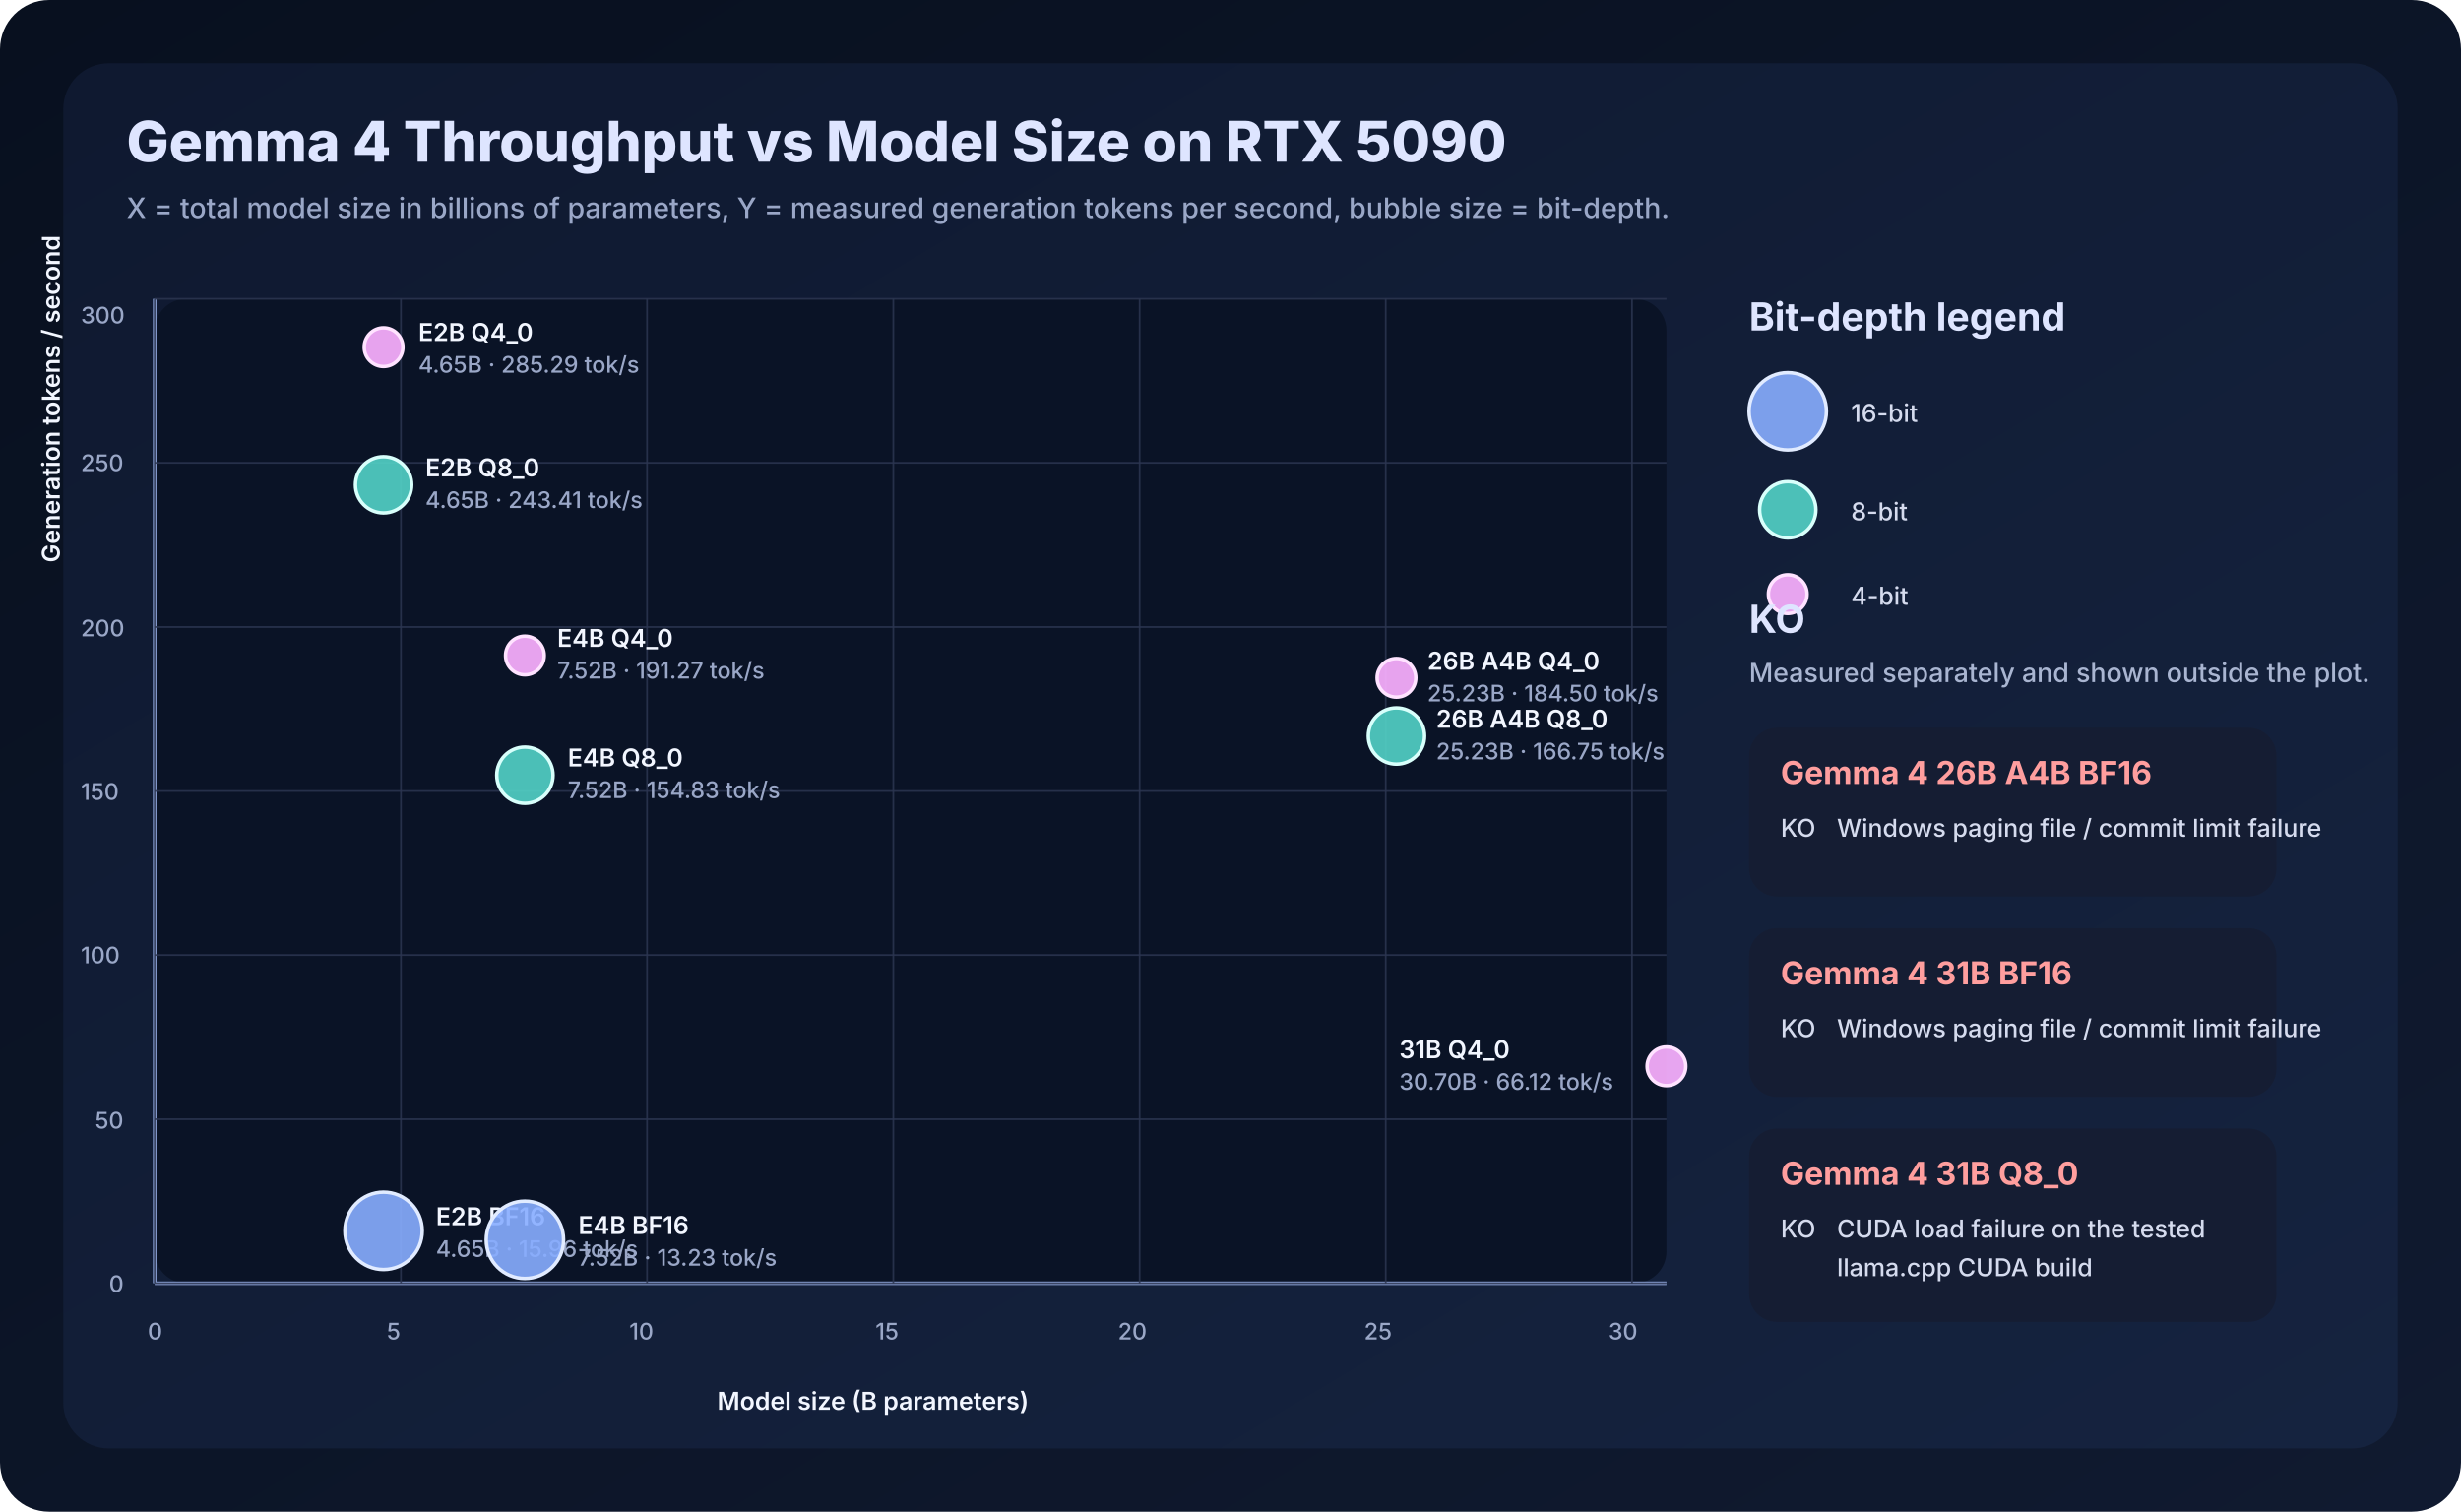
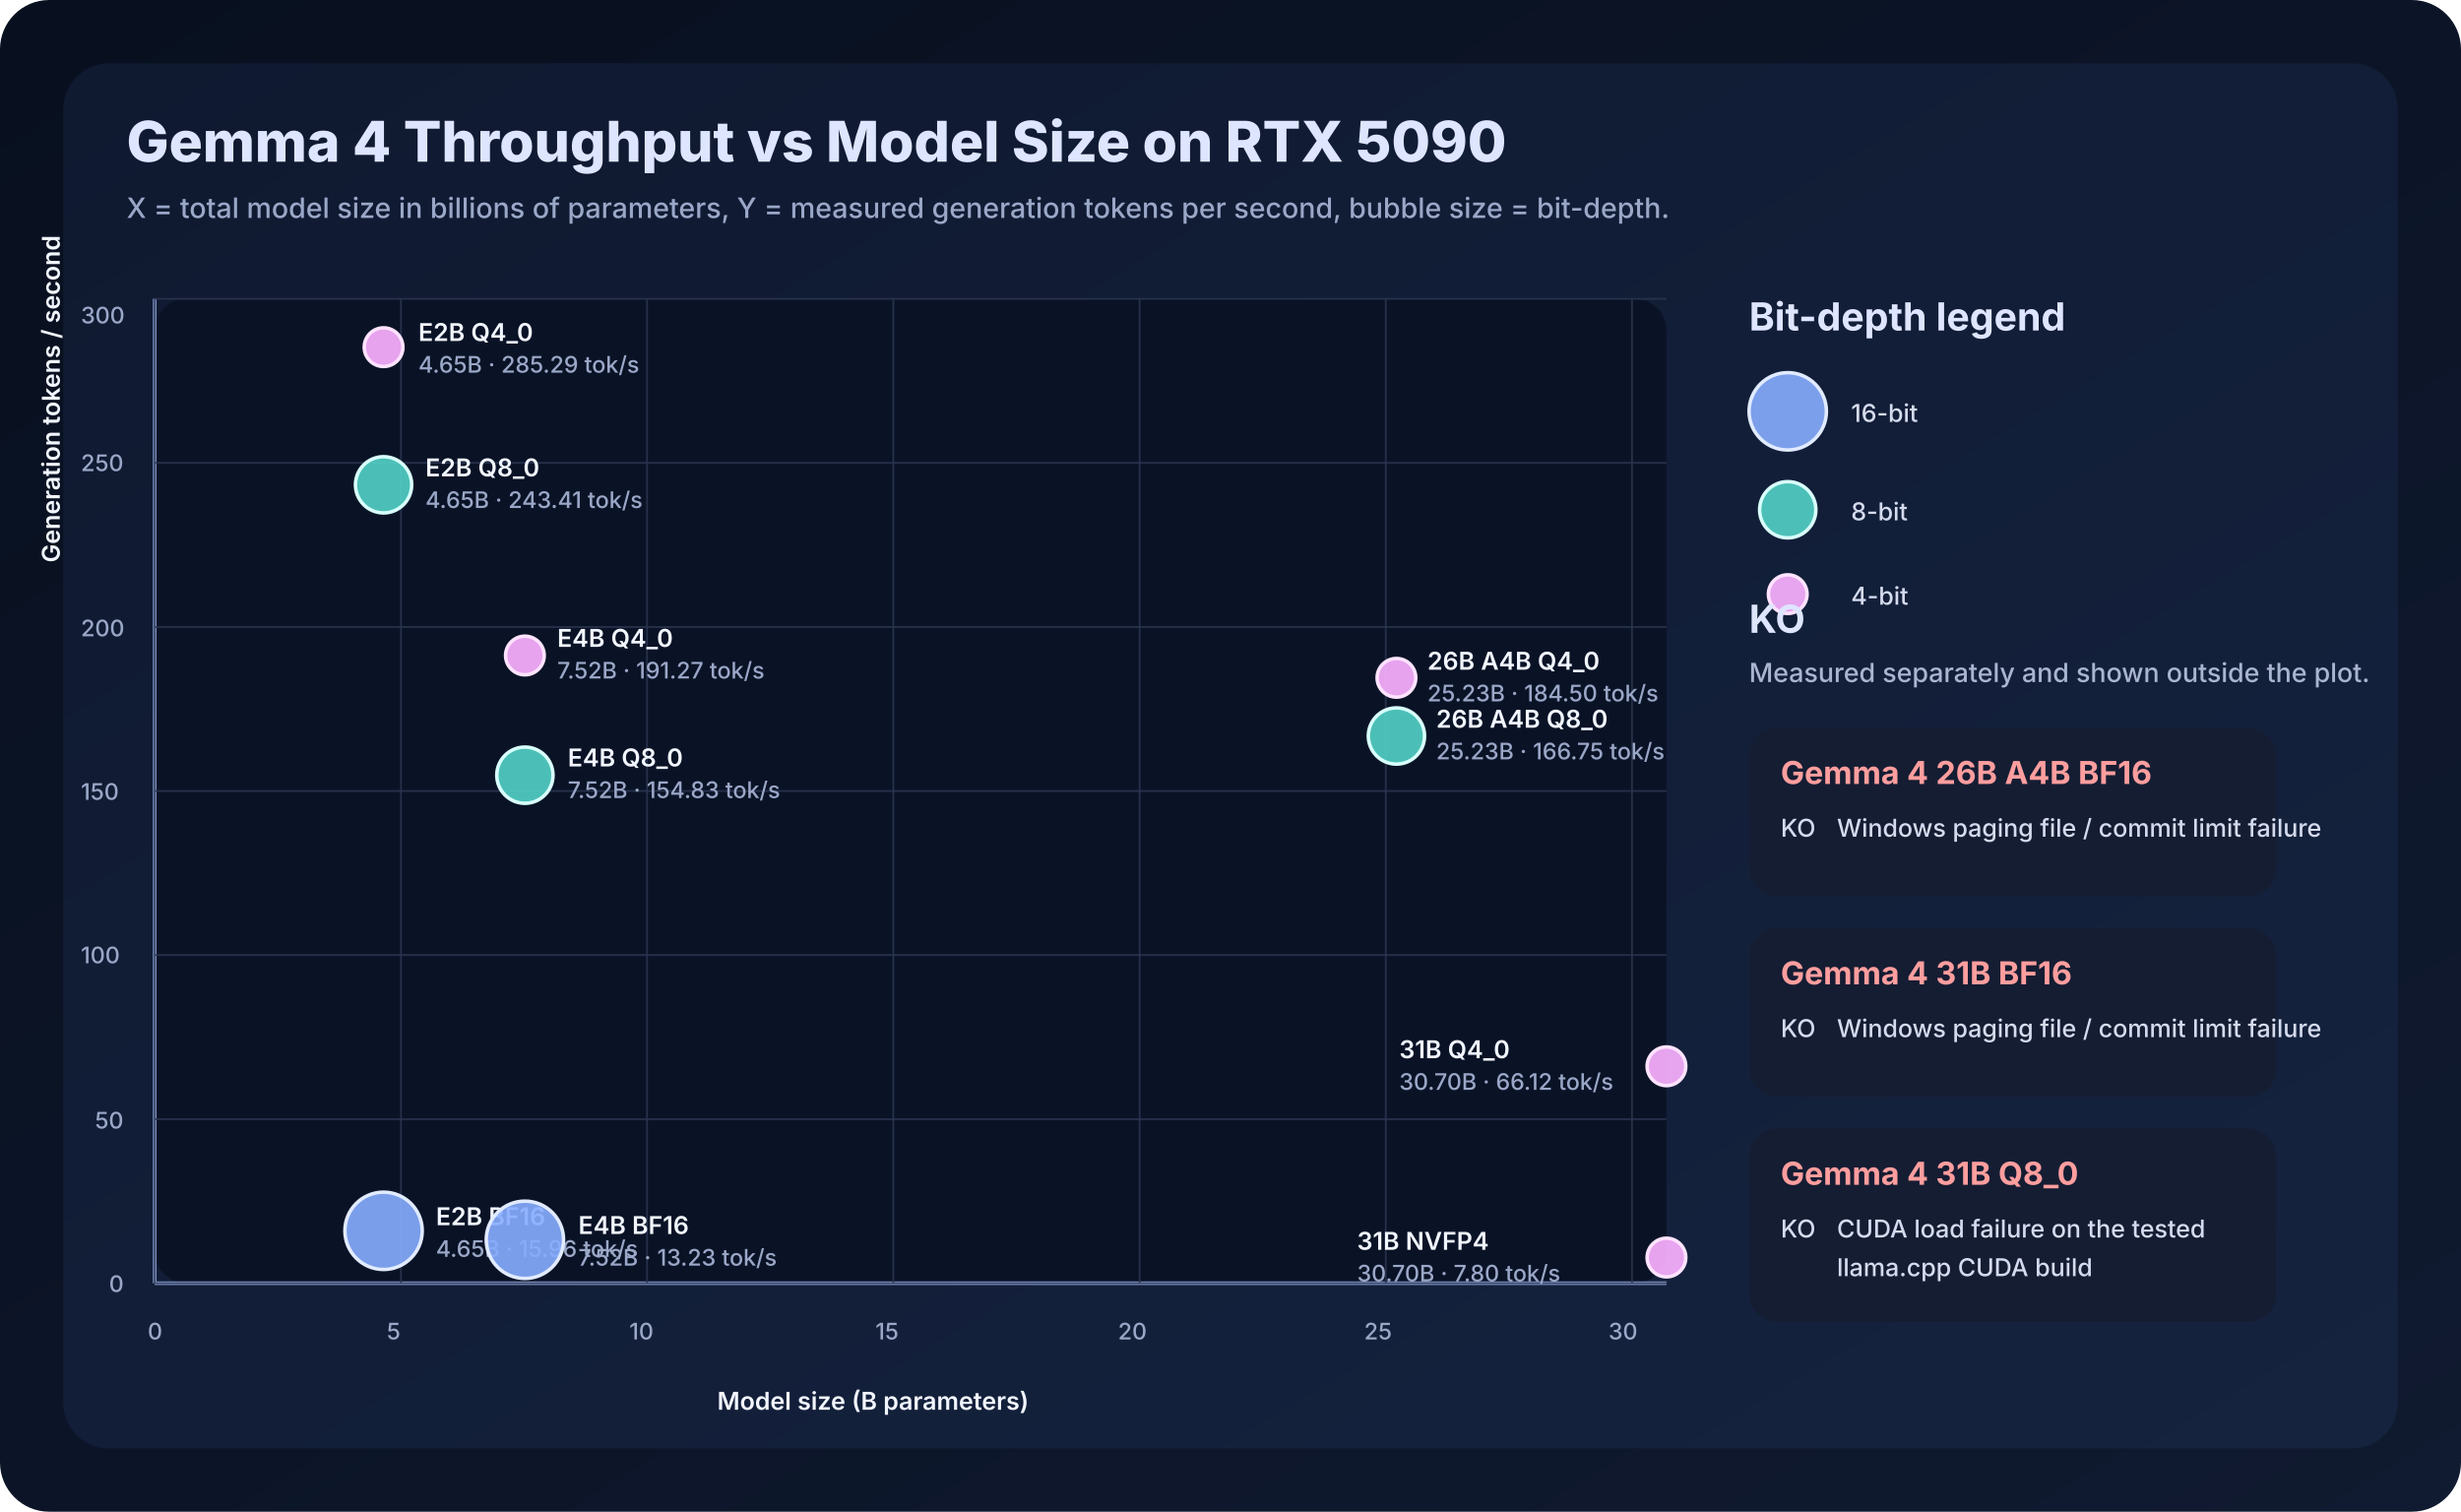
<svg xmlns="http://www.w3.org/2000/svg" viewBox="0 0 1400 860" width="1400" height="860">
  <defs>
    <linearGradient id="bg" x1="0" y1="0" x2="1" y2="1">
      <stop offset="0%" stop-color="#08101f" />
      <stop offset="100%" stop-color="#101a30" />
    </linearGradient>
    <linearGradient id="panel" x1="0" y1="0" x2="1" y2="1">
      <stop offset="0%" stop-color="#0f1930" />
      <stop offset="100%" stop-color="#15233f" />
    </linearGradient>
  </defs>
  <style>
    .title { fill: #dee5ff; font: 800 32px Manrope, Inter, Arial, sans-serif; }
    .subtitle { fill: #9aa7c7; font: 500 16px Inter, Arial, sans-serif; }
    .axis { stroke: #8ca3d8; stroke-width: 2; }
    .grid { stroke: #2b3550; stroke-width: 1; opacity: 0.85; }
    .label { fill: #f2f6ff; font: 600 14px Inter, Arial, sans-serif; }
    .tick { fill: #9aa7c7; font: 500 13px Inter, Arial, sans-serif; }
    .panel-title { fill: #dee5ff; font: 700 22px Manrope, Inter, Arial, sans-serif; }
    .panel-copy { fill: #a9b5d1; font: 500 15px Inter, Arial, sans-serif; }
    .ko-title { fill: #ff9e9e; font: 700 18px Inter, Arial, sans-serif; }
    .ko-copy { fill: #d5dbee; font: 500 14px Inter, Arial, sans-serif; }
    .legend-copy { fill: #d5dbee; font: 500 14px Inter, Arial, sans-serif; }
    .bubble16 { fill: #88adff; fill-opacity: 0.9; stroke: #e1ebff; stroke-width: 2; }
    .bubble8 { fill: #53d2c7; fill-opacity: 0.9; stroke: #d8fffb; stroke-width: 2; }
    .bubble4 { fill: #fab0ff; fill-opacity: 0.92; stroke: #ffe3ff; stroke-width: 2; }
  </style>
  <rect width="1400" height="860" rx="28" fill="url(#bg)" />
  <rect x="36" y="36" width="1328" height="788" rx="26" fill="url(#panel)" />
  <text x="72" y="92" class="title">Gemma 4 Throughput vs Model Size on RTX 5090</text>
  <text x="72" y="124" class="subtitle">X = total model size in billions of parameters, Y = measured generation tokens per second, bubble size = bit-depth.</text>
  <g transform="translate(88,170)">
    <rect x="0" y="0" width="860" height="560" rx="18" fill="#0a1326" />
    <line x1="0" y1="560" x2="860" y2="560" class="axis" />
    <line x1="0" y1="0" x2="0" y2="560" class="axis" />
    <line x1="0" y1="560" x2="860" y2="560" class="grid" />
    <line x1="0" y1="466.7" x2="860" y2="466.7" class="grid" />
    <line x1="0" y1="373.3" x2="860" y2="373.3" class="grid" />
    <line x1="0" y1="280.0" x2="860" y2="280.0" class="grid" />
    <line x1="0" y1="186.7" x2="860" y2="186.7" class="grid" />
    <line x1="0" y1="93.3" x2="860" y2="93.3" class="grid" />
    <line x1="0" y1="0" x2="860" y2="0" class="grid" />
    <line x1="0" y1="0" x2="0" y2="560" class="grid" />
    <line x1="140.1" y1="0" x2="140.1" y2="560" class="grid" />
    <line x1="280.1" y1="0" x2="280.1" y2="560" class="grid" />
    <line x1="420.2" y1="0" x2="420.2" y2="560" class="grid" />
    <line x1="560.3" y1="0" x2="560.3" y2="560" class="grid" />
    <line x1="700.3" y1="0" x2="700.3" y2="560" class="grid" />
    <line x1="840.4" y1="0" x2="840.4" y2="560" class="grid" />
    <text x="-26" y="565" class="tick">0</text>
    <text x="-34" y="472" class="tick">50</text>
    <text x="-42" y="378" class="tick">100</text>
    <text x="-42" y="285" class="tick">150</text>
    <text x="-42" y="192" class="tick">200</text>
    <text x="-42" y="98" class="tick">250</text>
    <text x="-42" y="14" class="tick">300</text>
    <text x="-4" y="592" class="tick">0</text>
    <text x="132" y="592" class="tick">5</text>
    <text x="270" y="592" class="tick">10</text>
    <text x="410" y="592" class="tick">15</text>
    <text x="548" y="592" class="tick">20</text>
    <text x="688" y="592" class="tick">25</text>
    <text x="827" y="592" class="tick">30</text>
    <text x="320" y="632" class="label">Model size (B parameters)</text>
    <text x="-150" y="-54" transform="rotate(-90)" class="label">Generation tokens / second</text>
    <circle cx="130.2" cy="530.2" r="22" class="bubble16" />
    <text x="160" y="527" class="label">E2B BF16</text>
    <text x="160" y="545" class="tick">4.65B · 15.96 tok/s</text>
    <circle cx="130.2" cy="105.8" r="16" class="bubble8" />
    <text x="154" y="101" class="label">E2B Q8_0</text>
    <text x="154" y="119" class="tick">4.65B · 243.41 tok/s</text>
    <circle cx="130.2" cy="27.5" r="11" class="bubble4" />
    <text x="150" y="24" class="label">E2B Q4_0</text>
    <text x="150" y="42" class="tick">4.65B · 285.29 tok/s</text>
    <circle cx="210.6" cy="535.3" r="22" class="bubble16" />
    <text x="241" y="532" class="label">E4B BF16</text>
    <text x="241" y="550" class="tick">7.52B · 13.23 tok/s</text>
    <circle cx="210.6" cy="271.0" r="16" class="bubble8" />
    <text x="235" y="266" class="label">E4B Q8_0</text>
    <text x="235" y="284" class="tick">7.52B · 154.83 tok/s</text>
    <circle cx="210.6" cy="202.9" r="11" class="bubble4" />
    <text x="229" y="198" class="label">E4B Q4_0</text>
    <text x="229" y="216" class="tick">7.52B · 191.27 tok/s</text>
    <circle cx="706.4" cy="248.7" r="16" class="bubble8" />
    <text x="729" y="244" class="label">26B A4B Q8_0</text>
    <text x="729" y="262" class="tick">25.23B · 166.75 tok/s</text>
    <circle cx="706.4" cy="215.6" r="11" class="bubble4" />
    <text x="724" y="211" class="label">26B A4B Q4_0</text>
    <text x="724" y="229" class="tick">25.23B · 184.50 tok/s</text>
    <circle cx="860.0" cy="436.6" r="11" class="bubble4" />
    <text x="708" y="432" class="label">31B Q4_0</text>
    <text x="708" y="450" class="tick">30.70B · 66.12 tok/s</text>
+     <circle cx="860.0" cy="545.4" r="11" class="bubble4" />
+     <text x="684" y="541" class="label">31B NVFP4</text>
+     <text x="684" y="559" class="tick">30.70B · 7.80 tok/s</text>
  </g>
  <g transform="translate(995,188)">
    <text class="panel-title" x="0" y="0">Bit-depth legend</text>
    <circle cx="22" cy="46" r="22" class="bubble16" />
    <text class="legend-copy" x="58" y="52">16-bit</text>
    <circle cx="22" cy="102" r="16" class="bubble8" />
    <text class="legend-copy" x="58" y="108">8-bit</text>
    <circle cx="22" cy="150" r="11" class="bubble4" />
    <text class="legend-copy" x="58" y="156">4-bit</text>
  </g>
  <g transform="translate(995,360)">
    <text class="panel-title" x="0" y="0">KO</text>
    <text class="panel-copy" x="0" y="28">Measured separately and shown outside the plot.</text>
    <rect x="0" y="54" width="300" height="96" rx="16" fill="#151d33" />
    <text class="ko-title" x="18" y="86">Gemma 4 26B A4B BF16</text>
    <text class="ko-copy" x="18" y="116">KO</text>
    <text class="ko-copy" x="50" y="116">Windows paging file / commit limit failure</text>
    <rect x="0" y="168" width="300" height="96" rx="16" fill="#151d33" />
    <text class="ko-title" x="18" y="200">Gemma 4 31B BF16</text>
    <text class="ko-copy" x="18" y="230">KO</text>
    <text class="ko-copy" x="50" y="230">Windows paging file / commit limit failure</text>
    <rect x="0" y="282" width="300" height="110" rx="16" fill="#151d33" />
    <text class="ko-title" x="18" y="314">Gemma 4 31B Q8_0</text>
    <text class="ko-copy" x="18" y="344">KO</text>
    <text class="ko-copy" x="50" y="344">CUDA load failure on the tested</text>
    <text class="ko-copy" x="50" y="366">llama.cpp CUDA build</text>
  </g>
</svg>
